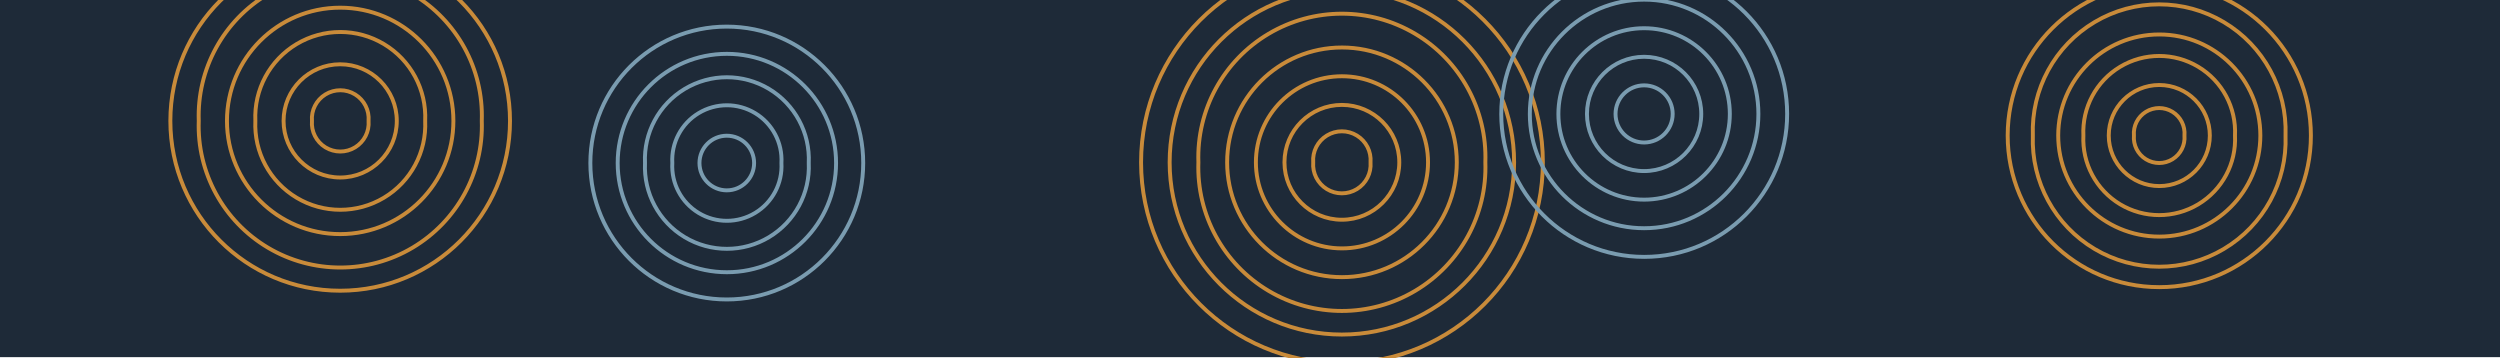
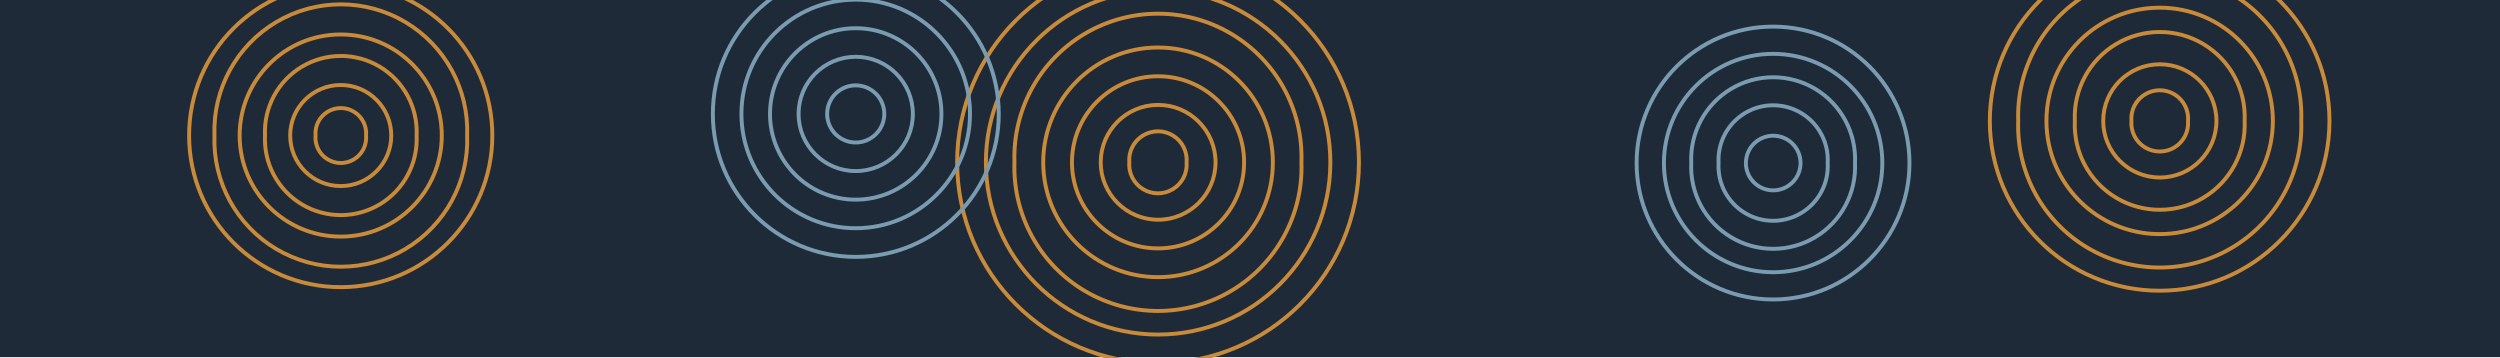
<svg xmlns="http://www.w3.org/2000/svg" viewBox="0 0 1400 200" width="1400" height="200">
  <path fill="#1E2A38" d="M0 0h1400v200h-1400z" />
-   <path fill="none" stroke="#C98B3A" stroke-width="2.2" stroke-linecap="round" stroke-linejoin="round" d="M174.7 67.7a15.9 15.9 0 1 0 31.7 0a15.9 15.9 0 1 0 -31.7 0zM158.8 67.7a31.7 31.7 0 1 0 63.4 0a31.7 31.7 0 1 0 -63.4 0zM143 67.7a47.6 47.6 0 1 0 95.1 0a47.6 47.6 0 1 0 -95.1 0zM127.1 67.7a63.4 63.4 0 1 0 126.8 0a63.4 63.4 0 1 0 -126.8 0zM111.3 67.7a79.3 79.3 0 1 0 158.5 0a79.3 79.3 0 1 0 -158.5 0zM95.4 67.7a95.1 95.1 0 1 0 190.2 0a95.1 95.1 0 1 0 -190.2 0z" />
-   <path fill="none" stroke="#7A9CB0" stroke-width="2.2" stroke-linecap="round" stroke-linejoin="round" d="M391.7 91.3a15.3 15.3 0 1 0 30.6 0a15.3 15.3 0 1 0 -30.6 0zM376.5 91.3a30.6 30.6 0 1 0 61.1 0a30.6 30.6 0 1 0 -61.1 0zM361.2 91.3a45.9 45.9 0 1 0 91.7 0a45.9 45.9 0 1 0 -91.7 0zM345.9 91.3a61.1 61.1 0 1 0 122.3 0a61.1 61.1 0 1 0 -122.3 0zM330.6 91.3a76.4 76.4 0 1 0 152.8 0a76.4 76.4 0 1 0 -152.8 0z" />
-   <path fill="none" stroke="#C98B3A" stroke-width="2.2" stroke-linecap="round" stroke-linejoin="round" d="M735.4 90.9a16.1 16.1 0 1 0 32.1 0a16.1 16.1 0 1 0 -32.1 0zM719.3 90.9a32.1 32.1 0 1 0 64.3 0a32.1 32.1 0 1 0 -64.3 0zM703.3 90.9a48.2 48.2 0 1 0 96.4 0a48.2 48.2 0 1 0 -96.4 0zM687.2 90.9a64.3 64.3 0 1 0 128.6 0a64.3 64.3 0 1 0 -128.6 0zM671.1 90.9a80.4 80.4 0 1 0 160.7 0a80.4 80.4 0 1 0 -160.7 0zM655 90.9a96.4 96.4 0 1 0 192.9 0a96.4 96.4 0 1 0 -192.9 0zM639 90.9a112.5 112.5 0 1 0 225 0a112.5 112.5 0 1 0 -225 0z" />
-   <path fill="none" stroke="#7A9CB0" stroke-width="2.2" stroke-linecap="round" stroke-linejoin="round" d="M904.7 63.8a16 16 0 1 0 32 0a16 16 0 1 0 -32 0zM888.7 63.8a32 32 0 1 0 64 0a32 32 0 1 0 -64 0zM872.7 63.8a48 48 0 1 0 96 0a48 48 0 1 0 -96 0zM856.7 63.8a64 64 0 1 0 128 0a64 64 0 1 0 -128 0zM840.7 63.8a80 80 0 1 0 160.1 0a80 80 0 1 0 -160.1 0z" />
-   <path fill="none" stroke="#C98B3A" stroke-width="2.2" stroke-linecap="round" stroke-linejoin="round" d="M1195 75.9a14.2 14.2 0 1 0 28.3 0a14.2 14.2 0 1 0 -28.3 0zM1180.9 75.9a28.3 28.3 0 1 0 56.6 0a28.3 28.3 0 1 0 -56.6 0zM1166.7 75.9a42.5 42.5 0 1 0 84.9 0a42.5 42.5 0 1 0 -84.9 0zM1152.6 75.9a56.6 56.6 0 1 0 113.2 0a56.6 56.6 0 1 0 -113.2 0zM1138.4 75.9a70.8 70.8 0 1 0 141.5 0a70.8 70.8 0 1 0 -141.5 0zM1124.3 75.9a84.9 84.9 0 1 0 169.8 0a84.9 84.9 0 1 0 -169.8 0z" />
+   <path fill="none" stroke="#C98B3A" stroke-width="2.2" stroke-linecap="round" stroke-linejoin="round" d="M1193.6 67.7a15.9 15.9 0 1 0 31.7 0a15.9 15.9 0 1 0 -31.7 0zM1177.8 67.7a31.7 31.7 0 1 0 63.4 0a31.7 31.7 0 1 0 -63.4 0zM1161.9 67.7a47.6 47.6 0 1 0 95.1 0a47.6 47.6 0 1 0 -95.1 0zM1146 67.7a63.4 63.4 0 1 0 126.8 0a63.4 63.4 0 1 0 -126.8 0zM1130.2 67.7a79.3 79.3 0 1 0 158.5 0a79.3 79.3 0 1 0 -158.5 0zM1114.3 67.7a95.1 95.1 0 1 0 190.2 0a95.1 95.1 0 1 0 -190.2 0z" />
+   <path fill="none" stroke="#7A9CB0" stroke-width="2.2" stroke-linecap="round" stroke-linejoin="round" d="M977.7 91.3a15.3 15.3 0 1 0 30.6 0a15.3 15.3 0 1 0 -30.6 0zM962.4 91.3a30.6 30.6 0 1 0 61.1 0a30.6 30.6 0 1 0 -61.1 0zM947.1 91.3a45.9 45.9 0 1 0 91.7 0a45.9 45.9 0 1 0 -91.7 0zM931.8 91.3a61.1 61.1 0 1 0 122.3 0a61.1 61.1 0 1 0 -122.3 0zM916.5 91.3a76.4 76.4 0 1 0 152.8 0a76.4 76.4 0 1 0 -152.8 0z" />
+   <path fill="none" stroke="#C98B3A" stroke-width="2.2" stroke-linecap="round" stroke-linejoin="round" d="M632.4 90.9a16.1 16.1 0 1 0 32.1 0a16.1 16.1 0 1 0 -32.1 0zM616.4 90.9a32.1 32.1 0 1 0 64.3 0a32.1 32.1 0 1 0 -64.3 0zM600.3 90.9a48.2 48.2 0 1 0 96.4 0a48.2 48.2 0 1 0 -96.4 0zM584.2 90.9a64.3 64.3 0 1 0 128.6 0a64.3 64.3 0 1 0 -128.6 0zM568.1 90.9a80.4 80.4 0 1 0 160.7 0a80.4 80.4 0 1 0 -160.7 0zM552.1 90.9a96.4 96.4 0 1 0 192.9 0a96.4 96.4 0 1 0 -192.9 0zM536 90.9a112.5 112.5 0 1 0 225 0a112.5 112.5 0 1 0 -225 0z" />
+   <path fill="none" stroke="#7A9CB0" stroke-width="2.2" stroke-linecap="round" stroke-linejoin="round" d="M463.2 63.8a16 16 0 1 0 32 0a16 16 0 1 0 -32 0zM447.2 63.8a32 32 0 1 0 64 0a32 32 0 1 0 -64 0zM431.2 63.8a48 48 0 1 0 96 0a48 48 0 1 0 -96 0zM415.2 63.8a64 64 0 1 0 128 0a64 64 0 1 0 -128 0zM399.2 63.8a80 80 0 1 0 160.1 0a80 80 0 1 0 -160.1 0z" />
+   <path fill="none" stroke="#C98B3A" stroke-width="2.2" stroke-linecap="round" stroke-linejoin="round" d="M176.7 75.9a14.2 14.2 0 1 0 28.3 0a14.2 14.2 0 1 0 -28.3 0zM162.5 75.9a28.3 28.3 0 1 0 56.6 0a28.3 28.3 0 1 0 -56.6 0zM148.4 75.9a42.5 42.5 0 1 0 84.9 0a42.5 42.5 0 1 0 -84.9 0zM134.2 75.9a56.6 56.6 0 1 0 113.2 0a56.6 56.6 0 1 0 -113.2 0zM120.1 75.9a70.8 70.8 0 1 0 141.5 0a70.8 70.8 0 1 0 -141.5 0zM105.9 75.9a84.9 84.9 0 1 0 169.8 0a84.9 84.9 0 1 0 -169.8 0z" />
</svg>
